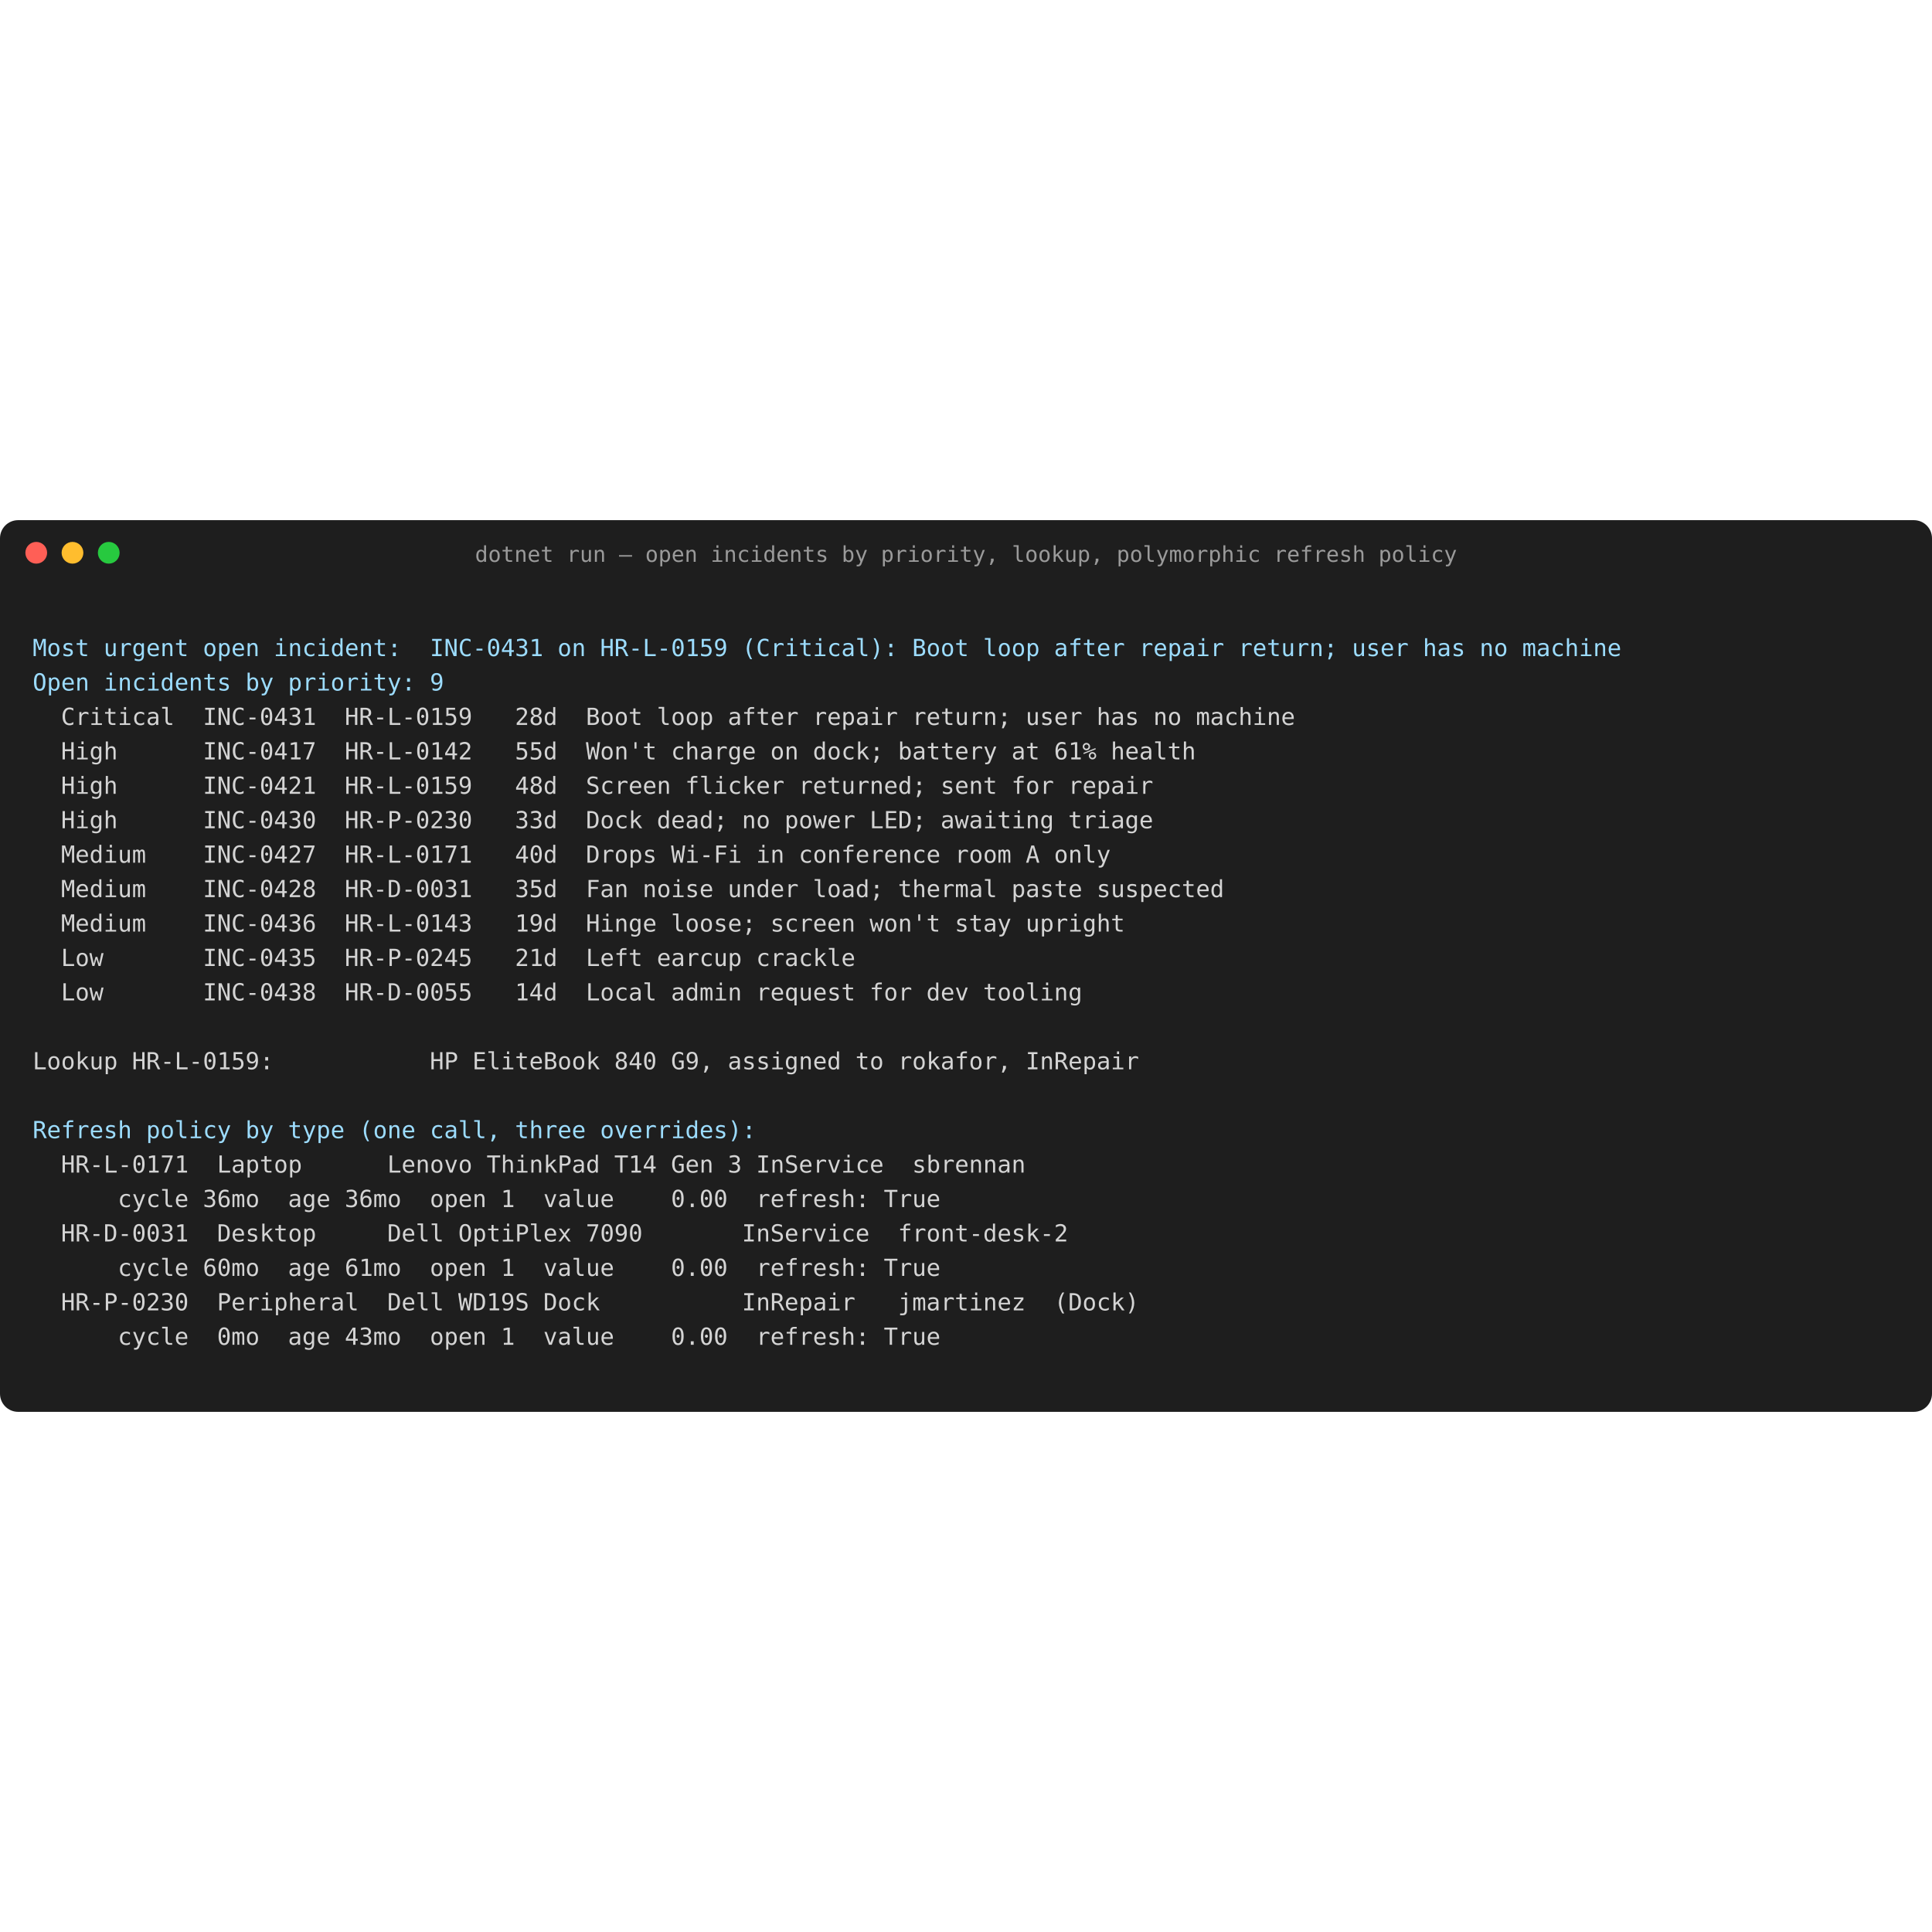
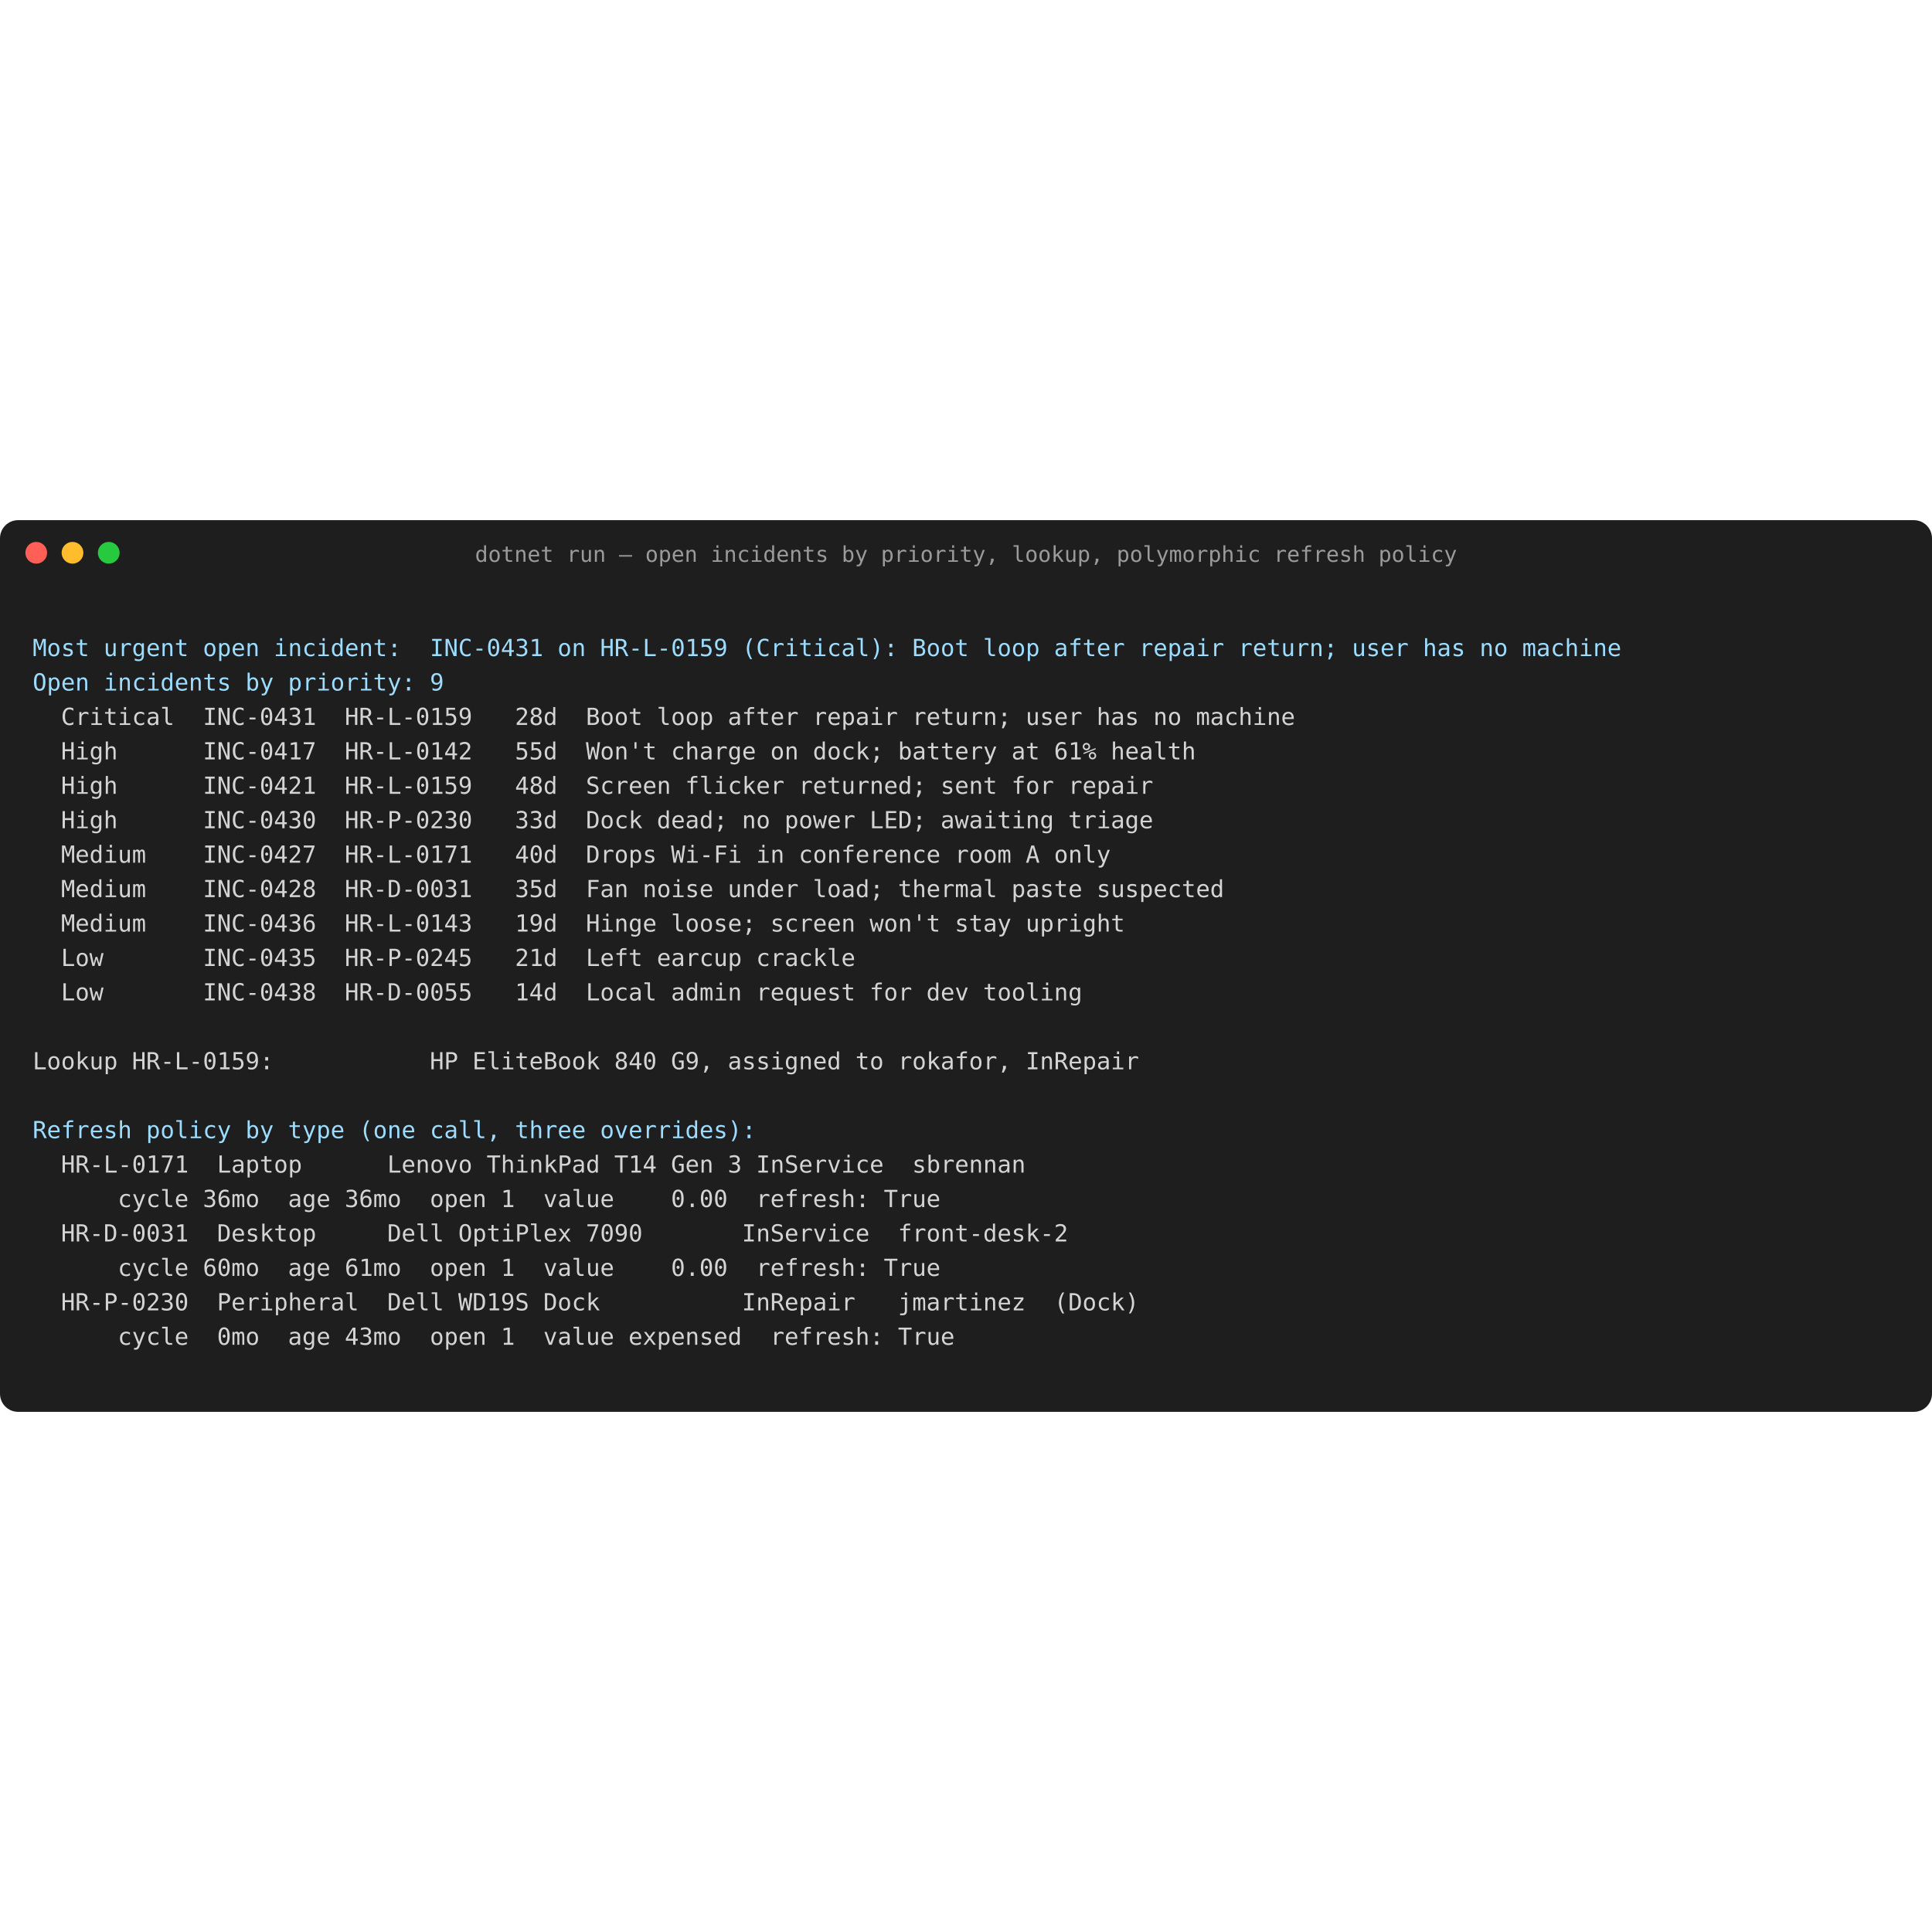
<svg xmlns="http://www.w3.org/2000/svg" width="1066" height="1066" viewBox="0 0 1066 1066" font-family="SF Mono, Menlo, Consolas, monospace" font-size="13" data-window="1066x492">
  <g transform="translate(0,287)">
    <rect width="1066" height="492" rx="10" fill="#1e1e1e" />
    <circle cx="20" cy="18" r="6" fill="#ff5f56" />
    <circle cx="40" cy="18" r="6" fill="#ffbd2e" />
    <circle cx="60" cy="18" r="6" fill="#27c93f" />
    <text x="533.0" y="23" fill="#9a9a9a" text-anchor="middle" font-size="12">dotnet run — open incidents by priority, lookup, polymorphic refresh policy</text>
    <text x="18" y="56" fill="#d4d4d4" xml:space="preserve" />
    <text x="18" y="75" fill="#9cdcfe" xml:space="preserve">Most urgent open incident:  INC-0431 on HR-L-0159 (Critical): Boot loop after repair return; user has no machine</text>
    <text x="18" y="94" fill="#9cdcfe" xml:space="preserve">Open incidents by priority: 9</text>
    <text x="18" y="113" fill="#d4d4d4" xml:space="preserve">  Critical  INC-0431  HR-L-0159   28d  Boot loop after repair return; user has no machine</text>
    <text x="18" y="132" fill="#d4d4d4" xml:space="preserve">  High      INC-0417  HR-L-0142   55d  Won't charge on dock; battery at 61% health</text>
    <text x="18" y="151" fill="#d4d4d4" xml:space="preserve">  High      INC-0421  HR-L-0159   48d  Screen flicker returned; sent for repair</text>
    <text x="18" y="170" fill="#d4d4d4" xml:space="preserve">  High      INC-0430  HR-P-0230   33d  Dock dead; no power LED; awaiting triage</text>
    <text x="18" y="189" fill="#d4d4d4" xml:space="preserve">  Medium    INC-0427  HR-L-0171   40d  Drops Wi-Fi in conference room A only</text>
    <text x="18" y="208" fill="#d4d4d4" xml:space="preserve">  Medium    INC-0428  HR-D-0031   35d  Fan noise under load; thermal paste suspected</text>
    <text x="18" y="227" fill="#d4d4d4" xml:space="preserve">  Medium    INC-0436  HR-L-0143   19d  Hinge loose; screen won't stay upright</text>
    <text x="18" y="246" fill="#d4d4d4" xml:space="preserve">  Low       INC-0435  HR-P-0245   21d  Left earcup crackle</text>
    <text x="18" y="265" fill="#d4d4d4" xml:space="preserve">  Low       INC-0438  HR-D-0055   14d  Local admin request for dev tooling</text>
    <text x="18" y="284" fill="#d4d4d4" xml:space="preserve" />
    <text x="18" y="303" fill="#d4d4d4" xml:space="preserve">Lookup HR-L-0159:           HP EliteBook 840 G9, assigned to rokafor, InRepair</text>
    <text x="18" y="322" fill="#d4d4d4" xml:space="preserve" />
    <text x="18" y="341" fill="#9cdcfe" xml:space="preserve">Refresh policy by type (one call, three overrides):</text>
    <text x="18" y="360" fill="#d4d4d4" xml:space="preserve">  HR-L-0171  Laptop      Lenovo ThinkPad T14 Gen 3 InService  sbrennan</text>
    <text x="18" y="379" fill="#d4d4d4" xml:space="preserve">      cycle 36mo  age 36mo  open 1  value    0.00  refresh: True</text>
    <text x="18" y="398" fill="#d4d4d4" xml:space="preserve">  HR-D-0031  Desktop     Dell OptiPlex 7090       InService  front-desk-2</text>
    <text x="18" y="417" fill="#d4d4d4" xml:space="preserve">      cycle 60mo  age 61mo  open 1  value    0.00  refresh: True</text>
    <text x="18" y="436" fill="#d4d4d4" xml:space="preserve">  HR-P-0230  Peripheral  Dell WD19S Dock          InRepair   jmartinez  (Dock)</text>
-     <text x="18" y="455" fill="#d4d4d4" xml:space="preserve">      cycle  0mo  age 43mo  open 1  value    0.00  refresh: True</text>
+     <text x="18" y="455" fill="#d4d4d4" xml:space="preserve">      cycle  0mo  age 43mo  open 1  value expensed  refresh: True</text>
  </g>
</svg>
